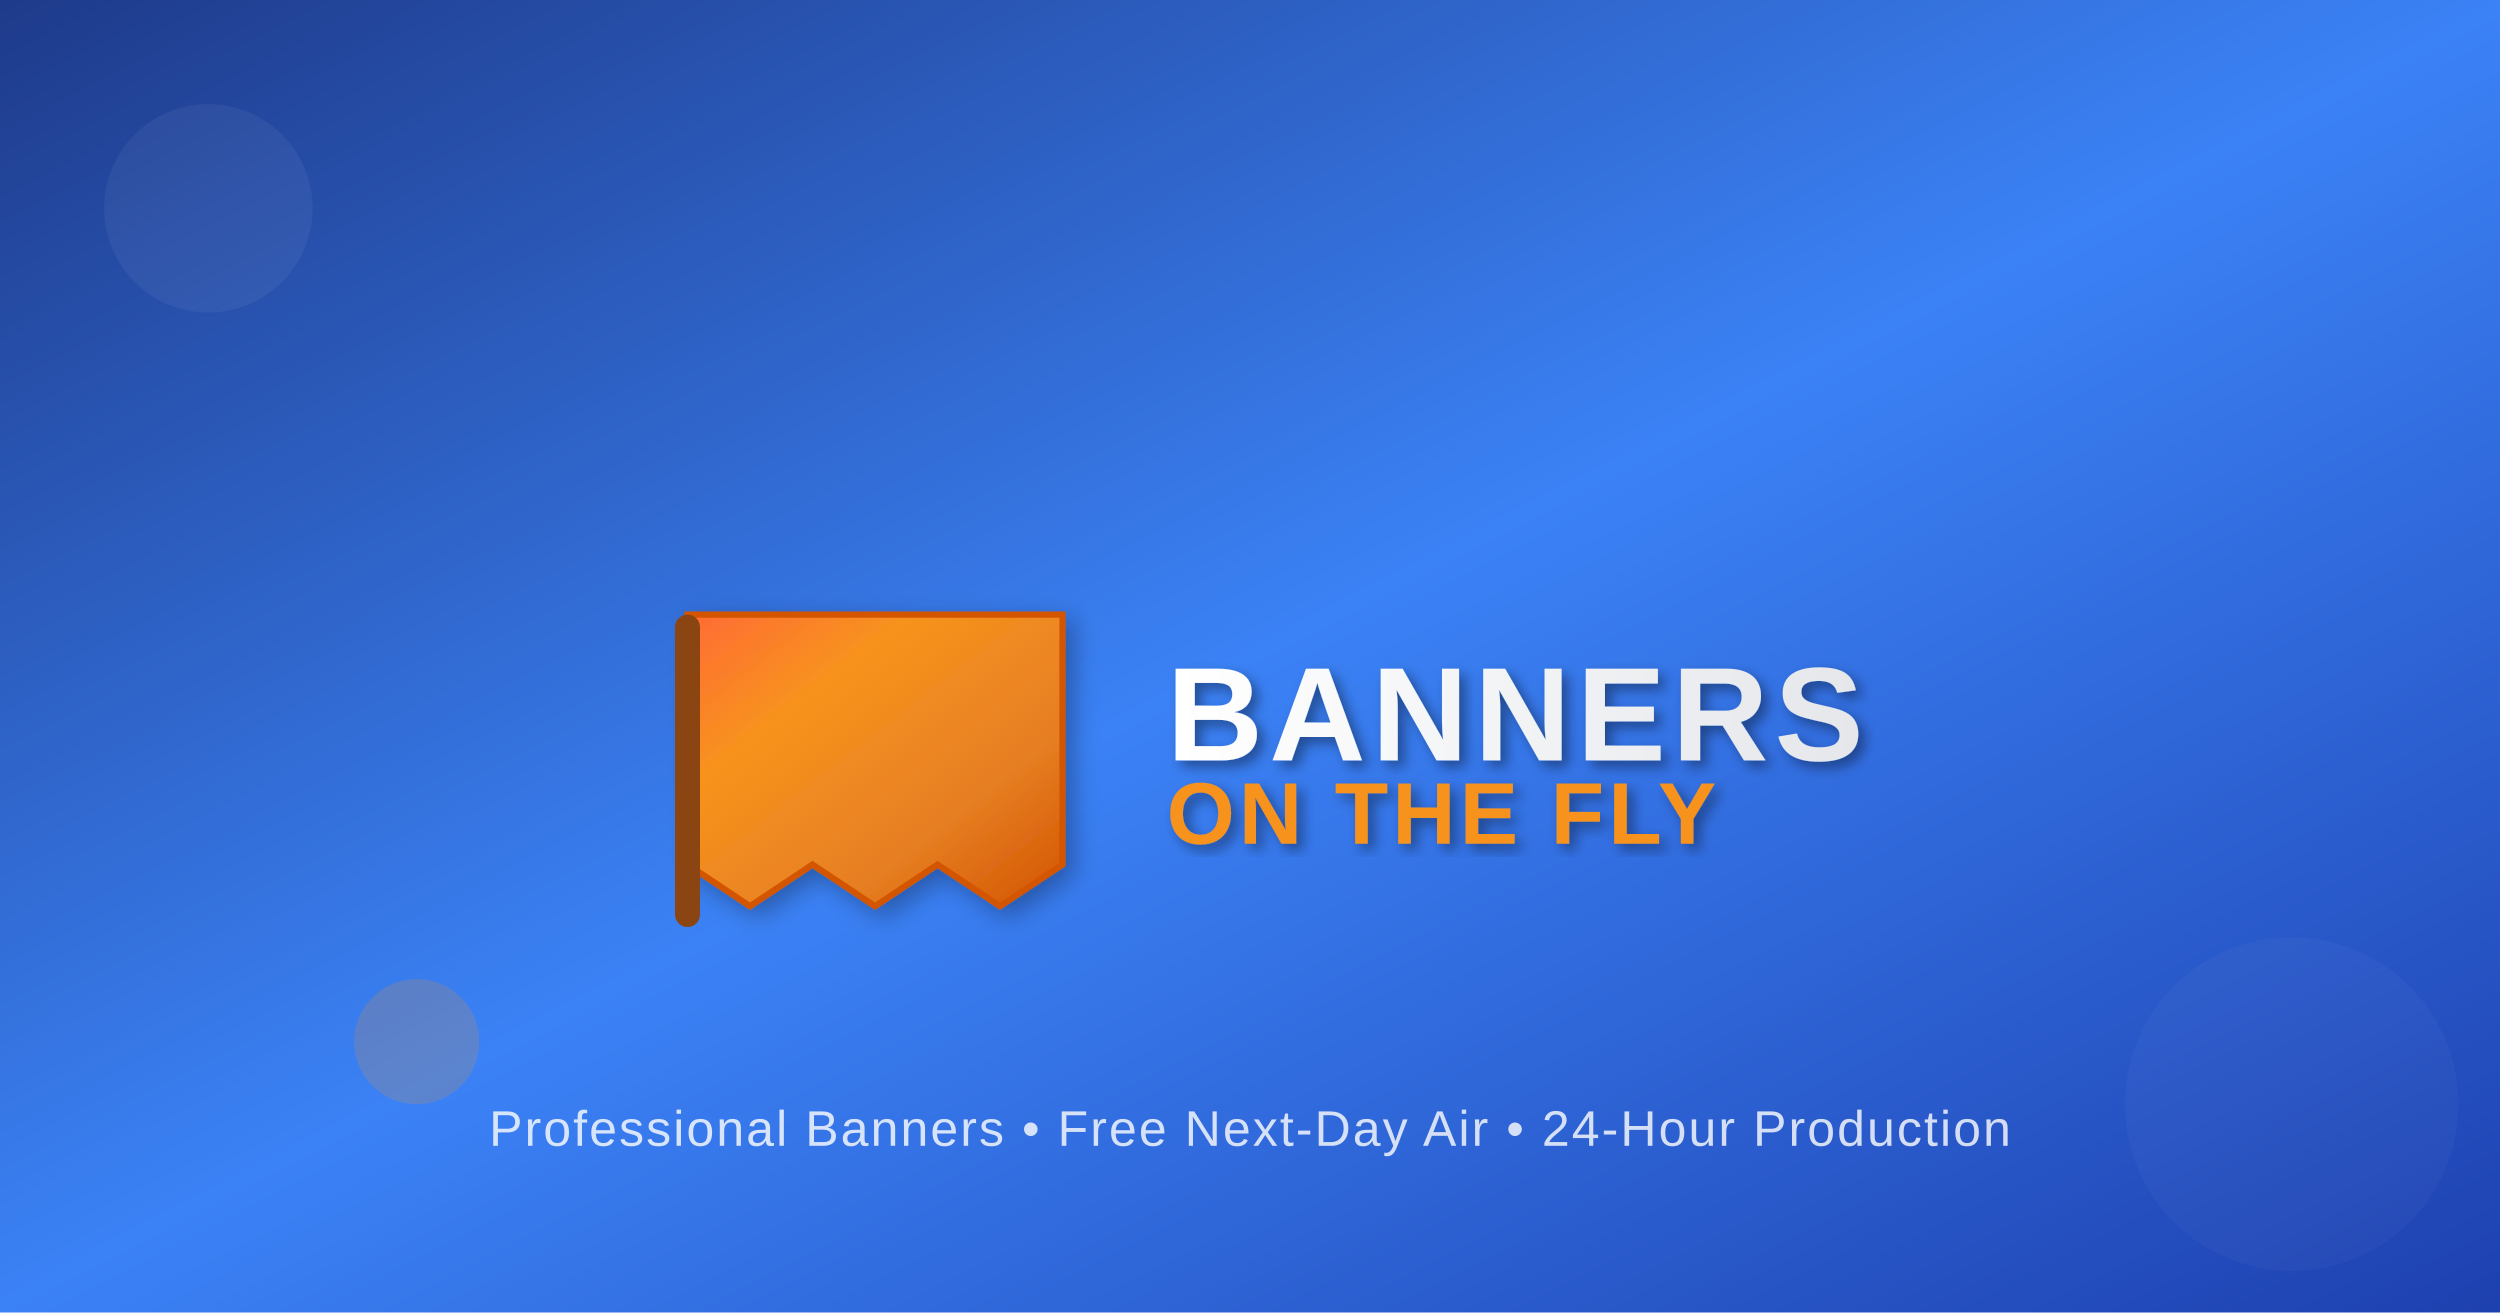
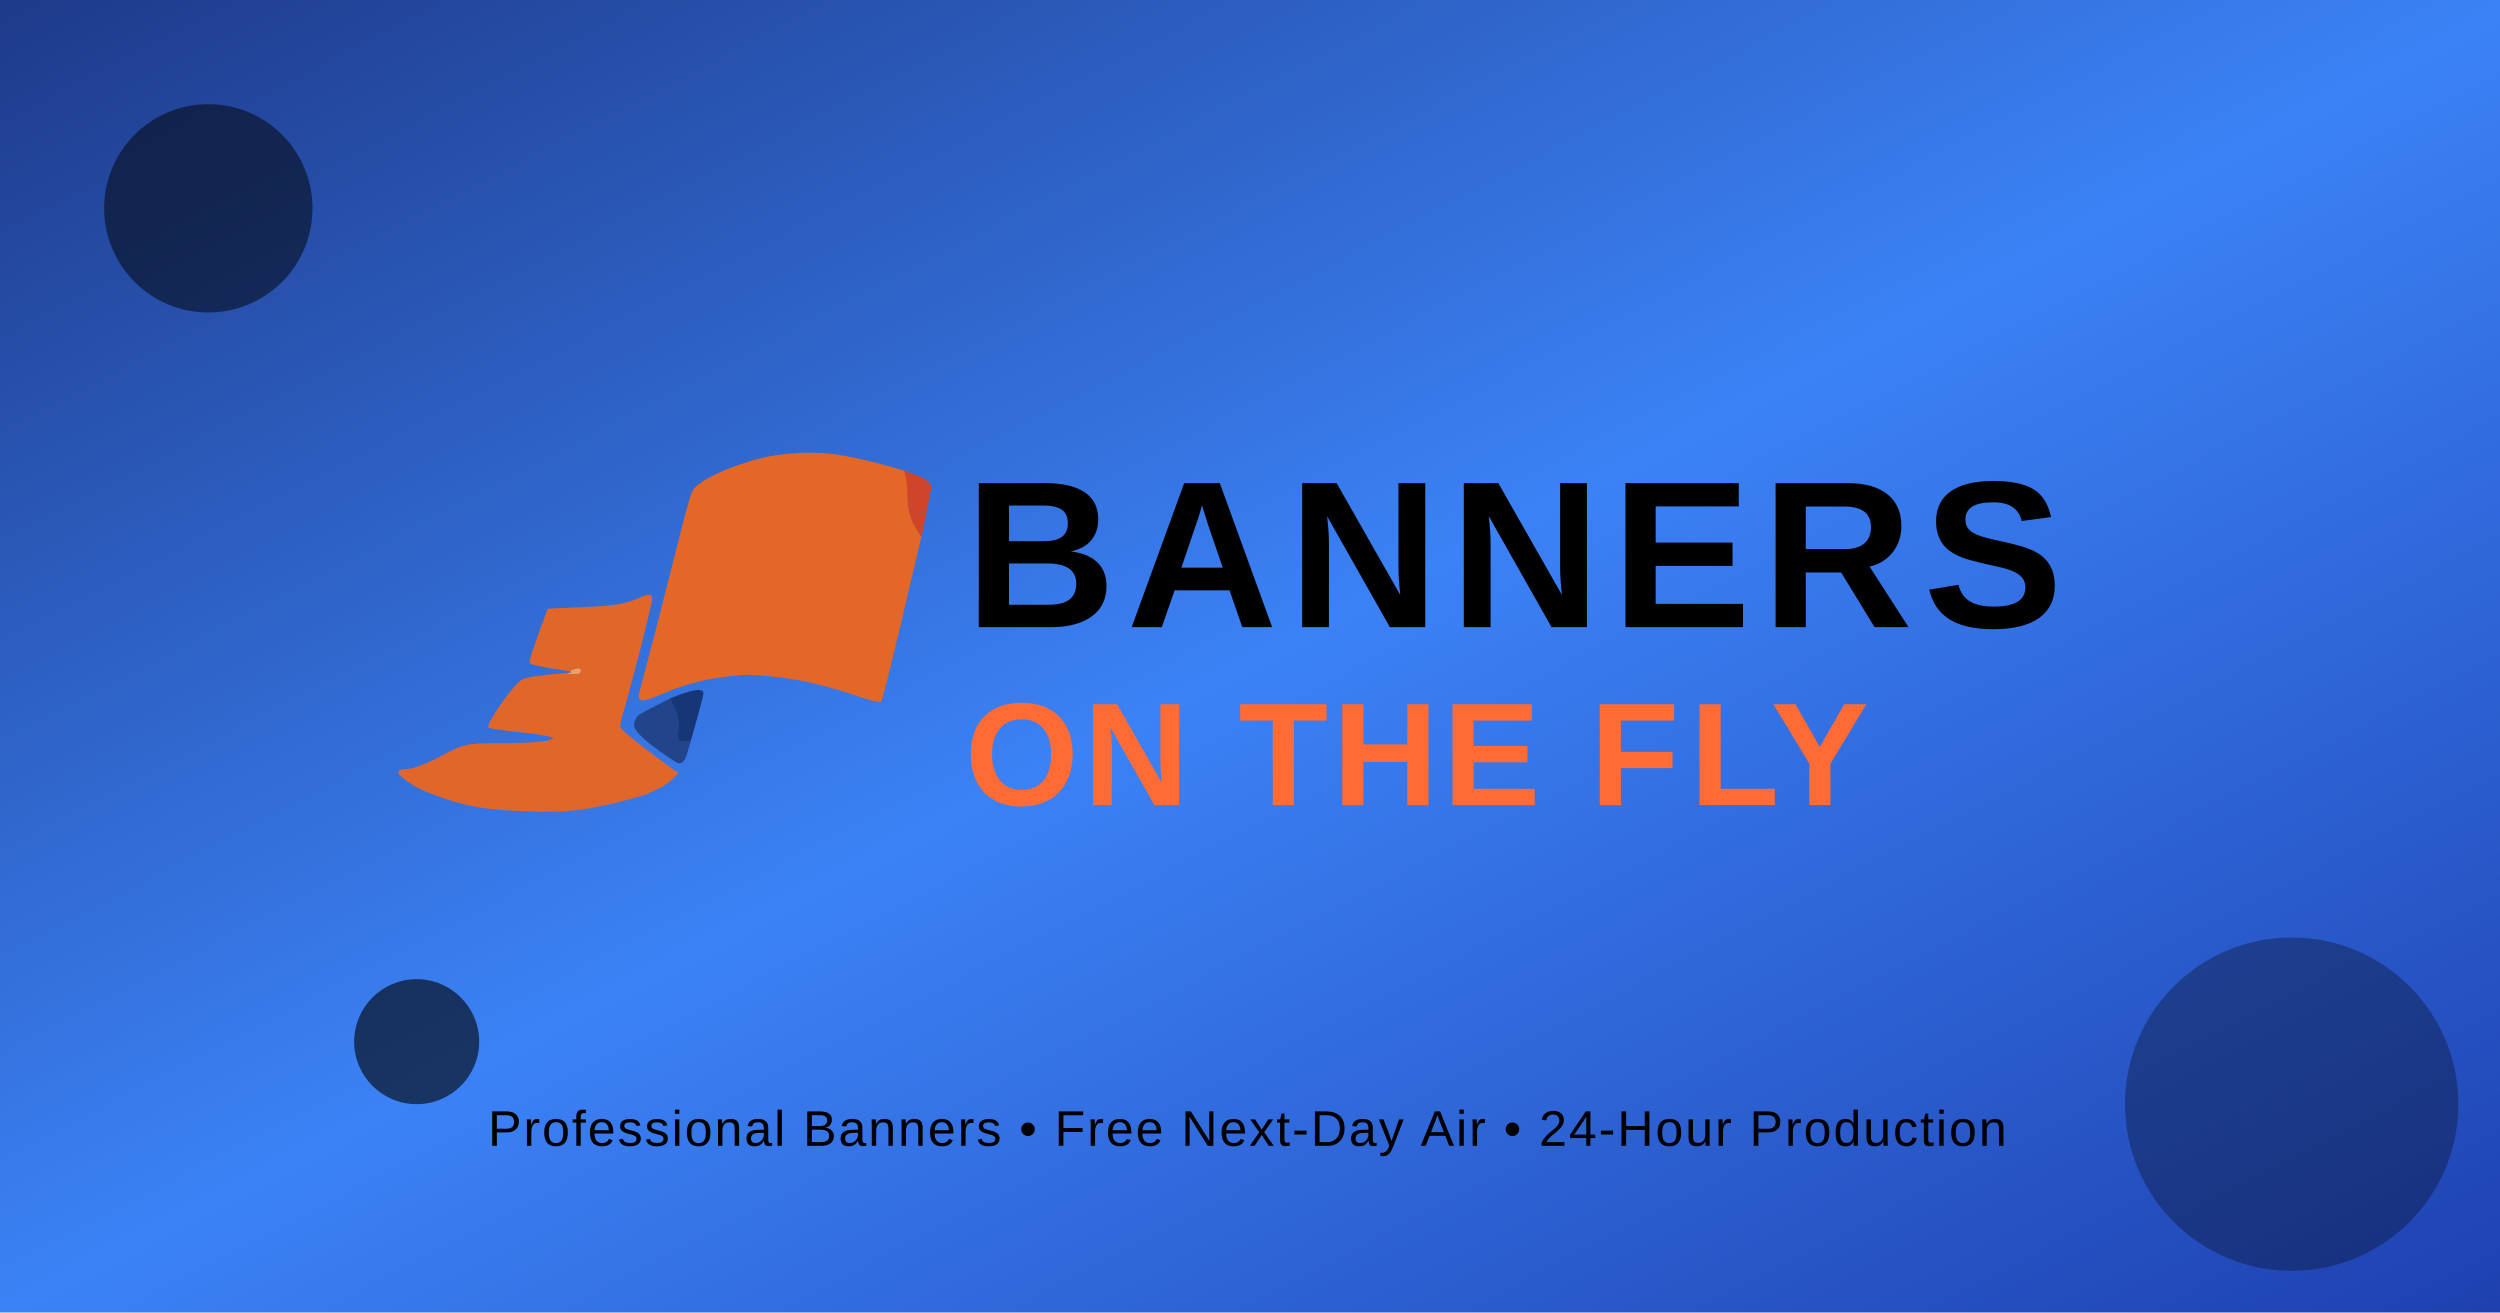
- <svg xmlns="http://www.w3.org/2000/svg" width="1200" height="630" viewBox="0 0 1200 630">
+ <svg xmlns="http://www.w3.org/2000/svg" id="Layer_1" data-name="Layer 1" viewBox="0 0 1200 630">
  <defs>
-     <linearGradient id="bgGradient" x1="0%" y1="0%" x2="100%" y2="100%">
-       <stop offset="0%" style="stop-color:#1E3A8A;stop-opacity:1" />
-       <stop offset="50%" style="stop-color:#3B82F6;stop-opacity:1" />
-       <stop offset="100%" style="stop-color:#1E40AF;stop-opacity:1" />
+     <style>
+       .cls-1 {
+         opacity: .3;
+       }
+ 
+       .cls-1, .cls-2, .cls-3, .cls-4, .cls-5, .cls-6 {
+         isolation: isolate;
+       }
+ 
+       .cls-2 {
+         font-family: ArialMT, Arial;
+         font-size: 24px;
+       }
+ 
+       .cls-3 {
+         opacity: .5;
+       }
+ 
+       .cls-4 {
+         opacity: .6;
+       }
+ 
+       .cls-5 {
+         fill: #ff6b35;
+         font-size: 70.35px;
+       }
+ 
+       .cls-5, .cls-6 {
+         font-family: Arial-BoldMT, Arial;
+         font-weight: 700;
+       }
+ 
+       .cls-7 {
+         fill: url(#linear-gradient);
+       }
+ 
+       .cls-8 {
+         stroke: #cf452b;
+       }
+ 
+       .cls-8, .cls-9, .cls-10, .cls-11, .cls-12, .cls-13 {
+         fill: none;
+       }
+ 
+       .cls-9 {
+         stroke: #e6a269;
+       }
+ 
+       .cls-14 {
+         fill: #e16629;
+       }
+ 
+       .cls-14, .cls-15, .cls-16, .cls-17, .cls-18, .cls-19 {
+         fill-rule: evenodd;
+       }
+ 
+       .cls-10 {
+         stroke: #e16629;
+       }
+ 
+       .cls-6 {
+         font-size: 100.5px;
+         letter-spacing: .05em;
+       }
+ 
+       .cls-11 {
+         stroke: #e36726;
+       }
+ 
+       .cls-15 {
+         fill: #173678;
+       }
+ 
+       .cls-16 {
+         fill: #22448a;
+       }
+ 
+       .cls-17 {
+         fill: #cf452b;
+       }
+ 
+       .cls-12 {
+         stroke: #22448a;
+       }
+ 
+       .cls-18 {
+         fill: #e6a269;
+       }
+ 
+       .cls-20 {
+         letter-spacing: -.06em;
+       }
+ 
+       .cls-21 {
+         letter-spacing: -.01em;
+       }
+ 
+       .cls-19 {
+         fill: #e36726;
+       }
+ 
+       .cls-13 {
+         stroke: #173678;
+       }
+ 
+       .cls-22 {
+         letter-spacing: .02em;
+       }
+ 
+       .cls-23 {
+         letter-spacing: .04em;
+       }
+ 
+       .cls-24 {
+         letter-spacing: .03em;
+       }
+     </style>
+     <linearGradient id="linear-gradient" x1="-81.93" y1="699.89" x2="-80.93" y2="698.89" gradientTransform="translate(98318 440932) scale(1200 -630)" gradientUnits="userSpaceOnUse">
+       <stop offset="0" stop-color="#1e3a8a" />
+       <stop offset=".5" stop-color="#3b82f6" />
+       <stop offset="1" stop-color="#1e40af" />
    </linearGradient>
-     <linearGradient id="bannerGradient" x1="0%" y1="0%" x2="100%" y2="100%">
-       <stop offset="0%" style="stop-color:#FF6B35;stop-opacity:1" />
-       <stop offset="30%" style="stop-color:#F7931E;stop-opacity:1" />
-       <stop offset="70%" style="stop-color:#E67E22;stop-opacity:1" />
-       <stop offset="100%" style="stop-color:#D35400;stop-opacity:1" />
-     </linearGradient>
-     <linearGradient id="textGradient" x1="0%" y1="0%" x2="100%" y2="0%">
-       <stop offset="0%" style="stop-color:#FFFFFF;stop-opacity:1" />
-       <stop offset="100%" style="stop-color:#E5E7EB;stop-opacity:1" />
-     </linearGradient>
-     <filter id="shadow" x="-20%" y="-20%" width="140%" height="140%">
-       <feDropShadow dx="4" dy="4" stdDeviation="6" flood-color="rgba(0,0,0,0.3)" />
-     </filter>
-     <filter id="textShadow" x="-20%" y="-20%" width="140%" height="140%">
-       <feDropShadow dx="3" dy="3" stdDeviation="3" flood-color="rgba(0,0,0,0.4)" />
-     </filter>
  </defs>
-   <rect width="1200" height="630" fill="url(#bgGradient)" />
-   <circle cx="100" cy="100" r="50" fill="rgba(255,255,255,0.1)" opacity="0.5" />
-   <circle cx="1100" cy="530" r="80" fill="rgba(255,255,255,0.1)" opacity="0.3" />
-   <circle cx="200" cy="500" r="30" fill="rgba(247,147,30,0.3)" opacity="0.6" />
-   <g transform="translate(300, 215)">
-     <path d="M30 80 L210 80 L210 200 L180 220 L150 200 L120 220 L90 200 L60 220 L30 200 Z" fill="url(#bannerGradient)" filter="url(#shadow)" stroke="#D35400" stroke-width="3" />
-     <rect x="24" y="80" width="12" height="150" fill="#8B4513" rx="6" />
-     <text x="260" y="150" font-family="Arial, Helvetica, sans-serif" font-size="64" font-weight="bold" fill="url(#textGradient)" filter="url(#textShadow)" letter-spacing="3px">BANNERS</text>
-     <text x="260" y="190" font-family="Arial, Helvetica, sans-serif" font-size="42" font-weight="600" fill="#F7931E" filter="url(#textShadow)" letter-spacing="2px">ON THE FLY</text>
-   </g>
-   <text x="600" y="550" font-family="Arial, Helvetica, sans-serif" font-size="24" font-weight="500" fill="rgba(255,255,255,0.8)" text-anchor="middle" letter-spacing="1px">Professional Banners • Free Next-Day Air • 24-Hour Production</text>
+   <rect class="cls-7" width="1200" height="630" />
+   <circle class="cls-3" cx="100" cy="100" r="50" />
+   <circle class="cls-1" cx="1100" cy="530" r="80" />
+   <circle class="cls-4" cx="200" cy="500" r="30" />
+   <text class="cls-2" transform="translate(234.29 550)">
+     <tspan class="cls-23" x="0" y="0">Professional Banners • Free Next-Day</tspan>
+     <tspan class="cls-21" x="441.33" y="0"> </tspan>
+     <tspan class="cls-23" x="447.65" y="0">Air • 24-Hour Production</tspan>
+   </text>
+   <path class="cls-11" d="M441.84,257.24h0s-4.16,17.67-9.24,39.25c-5.08,21.58-9.59,39.61-10.01,40.02s-6.65-1.31-13.85-3.85c-7.2-2.54-19.32-5.66-26.94-6.93s-17.67-2.31-22.32-2.31-13.67,1.05-20.01,2.31-15.36,4.03-20.01,6.16c-4.65,2.12-9.51,3.85-10.77,3.85-1.91,0-2.05-.94-.77-5.39.85-2.97,5-18.89,9.24-35.4s9.08-35.56,10.77-42.33,3.77-14.04,4.62-16.16c1.08-2.69,5-5.46,13.08-9.24,6.34-2.97,17.09-6.43,23.86-7.7,7.83-1.48,17.07-2.03,25.4-1.54,7.2.42,18.96,2.49,39.25,8.47" vector-effect="non-scaling-stroke" />
+   <path class="cls-8" d="M434.15,226.46h0s2.77,1.05,6.16,2.31c3.42,1.28,6.16,3.34,6.16,4.62s-1.05,7.16-4.62,23.86" vector-effect="non-scaling-stroke" />
+   <path class="cls-8" d="M441.84,257.24h0s-1.39-2.42-3.08-5.39c-1.95-3.42-3.08-8.2-3.08-13.08,0-4.23-.35-8.74-1.54-12.31" vector-effect="non-scaling-stroke" />
+   <path class="cls-10" d="M274.06,321.89h0s-4.16-.69-9.24-1.54-9.59-1.89-10.01-2.31,1.31-6.31,8.47-25.4l17.7-.77c13.08-.57,19.5-1.57,24.63-3.85,5.82-2.59,6.93-2.71,6.93-.77,0,1.26-2.77,13.05-6.16,26.17-3.39,13.11-6.85,25.94-7.7,28.48s-1.54,5.66-1.54,6.93,6.23,6.82,27.71,22.32l-3.08,3.08c-1.69,1.69-6.54,4.46-10.77,6.16s-14.62,4.46-23.09,6.16c-12.5,2.49-19.29,2.94-36.17,2.31-15.96-.58-23.81-1.66-33.86-4.62-7.2-2.12-15.85-5.57-19.24-7.7-3.39-2.12-6.5-4.54-6.93-5.39-.43-.86,1.28-1.54,3.85-1.54s9.82-2.77,16.16-6.16c11.14-5.94,12.05-6.16,26.17-6.16,8.05,0,17.73-.35,21.55-.77s6.93-1.46,6.93-2.31-6.93-2.23-15.39-3.08-15.75-1.89-16.16-2.31,2.34-5.28,6.16-10.77c3.82-5.5,8.31-10.7,10.01-11.54s7.23-1.89,21.55-3.08" vector-effect="non-scaling-stroke" />
+   <path class="cls-9" d="M274.06,321.89h0s1.05-.35,2.31-.77,2.31-.08,2.31.77-.69,1.54-1.54,1.54h-4.62" vector-effect="non-scaling-stroke" />
+   <path class="cls-13" d="M321.78,335.74h0s1.72-.69,3.85-1.54,5.57-1.89,7.7-2.31,3.85-.08,3.85.77-1.39,6.39-6.16,23.09" vector-effect="non-scaling-stroke" />
+   <path class="cls-12" d="M321.78,335.74h0s1.05,2.08,2.31,4.62c1.37,2.74,2,6.82,1.54,10.01-.45,3.08-.11,5.39.77,5.39h4.62" vector-effect="non-scaling-stroke" />
+   <path class="cls-12" d="M331.02,355.75h0s-.69,2.42-1.54,5.39c-1.08,3.74-2.25,5.16-3.85,4.62-1.26-.42-6.46-3.88-11.54-7.7-5.9-4.43-9.24-8.03-9.24-10.01,0-1.69,1.05-3.77,2.31-4.62s5.08-2.92,14.62-7.7" vector-effect="non-scaling-stroke" />
+   <path class="cls-19" d="M434.15,226.46c1.19,3.57,1.54,8.08,1.54,12.31,0,4.88,1.12,9.67,3.08,13.08,1.69,2.97,3.08,5.39,3.08,5.39h0s-4.16,17.67-9.24,39.25c-5.08,21.58-9.59,39.61-10.01,40.02s-6.65-1.31-13.85-3.85c-7.2-2.54-19.32-5.66-26.94-6.93s-17.67-2.31-22.32-2.31-13.67,1.05-20.01,2.31-15.36,4.03-20.01,6.16c-4.65,2.12-9.51,3.85-10.77,3.85-1.91,0-2.05-.94-.77-5.39.85-2.97,5-18.89,9.24-35.4s9.08-35.56,10.77-42.33,3.77-14.04,4.62-16.16c1.08-2.69,5-5.46,13.08-9.24,6.34-2.97,17.09-6.43,23.86-7.7,7.83-1.48,17.07-2.03,25.4-1.54,7.2.42,18.96,2.49,39.25,8.47Z" />
+   <path class="cls-17" d="M434.15,226.46h0s2.77,1.05,6.16,2.31c3.42,1.28,6.16,3.34,6.16,4.62s-1.05,7.16-4.62,23.86h0s-1.39-2.42-3.08-5.39c-1.95-3.42-3.08-8.2-3.08-13.08,0-4.23-.35-8.74-1.54-12.31Z" />
+   <path class="cls-14" d="M272.53,323.43h4.62c.85,0,1.54-.69,1.54-1.54s-1.05-1.19-2.31-.77-2.31.77-2.31.77h0s-4.16-.69-9.24-1.54-9.59-1.89-10.01-2.31,1.31-6.31,8.47-25.4l17.7-.77c13.08-.57,19.5-1.57,24.63-3.85,5.82-2.59,6.93-2.71,6.93-.77,0,1.26-2.77,13.05-6.16,26.17-3.39,13.11-6.85,25.94-7.7,28.48s-1.54,5.66-1.54,6.93,6.23,6.82,27.71,22.32l-3.08,3.08c-1.69,1.69-6.54,4.46-10.77,6.16s-14.62,4.46-23.09,6.16c-12.5,2.49-19.29,2.94-36.17,2.31-15.96-.58-23.81-1.66-33.86-4.62-7.2-2.12-15.85-5.57-19.24-7.7-3.39-2.12-6.5-4.54-6.93-5.39-.43-.86,1.28-1.54,3.85-1.54s9.82-2.77,16.16-6.16c11.14-5.94,12.05-6.16,26.17-6.16,8.05,0,17.73-.35,21.55-.77s6.93-1.46,6.93-2.31-6.93-2.23-15.39-3.08-15.75-1.89-16.16-2.31,2.34-5.28,6.16-10.77c3.82-5.5,8.31-10.7,10.01-11.54s7.23-1.89,21.55-3.08Z" />
+   <path class="cls-18" d="M272.53,323.43h.77c.42,0,.77-.35.77-1.54h0s1.05-.35,2.31-.77,2.31-.08,2.31.77-.69,1.54-1.54,1.54h-4.62Z" />
+   <path class="cls-15" d="M331.02,355.75h-4.62c-.88,0-1.22-2.31-.77-5.39.46-3.19-.17-7.27-1.54-10.01-1.26-2.54-2.31-4.62-2.31-4.62h0s1.72-.69,3.85-1.54,5.57-1.89,7.7-2.31,3.85-.08,3.85.77-1.39,6.39-6.16,23.09Z" />
+   <path class="cls-16" d="M321.78,335.74h0s1.05,2.08,2.31,4.62c1.37,2.74,2,6.82,1.54,10.01-.45,3.08-.11,5.39.77,5.39h4.62s-.69,2.42-1.54,5.39c-1.08,3.74-2.25,5.16-3.85,4.62-1.26-.42-6.46-3.88-11.54-7.7-5.9-4.43-9.24-8.03-9.24-10.01,0-1.69,1.05-3.77,2.31-4.62s5.08-2.92,14.62-7.7Z" />
+   <text class="cls-6" transform="translate(463.1 301.03)">
+     <tspan x="0" y="0">BANNERS</tspan>
+   </text>
+   <text class="cls-5" transform="translate(463.1 386.45)">
+     <tspan class="cls-24" x="0" y="0">ON THE F</tspan>
+     <tspan class="cls-20" x="347.98" y="0">L</tspan>
+     <tspan class="cls-22" x="386.95" y="0">Y</tspan>
+   </text>
</svg>
